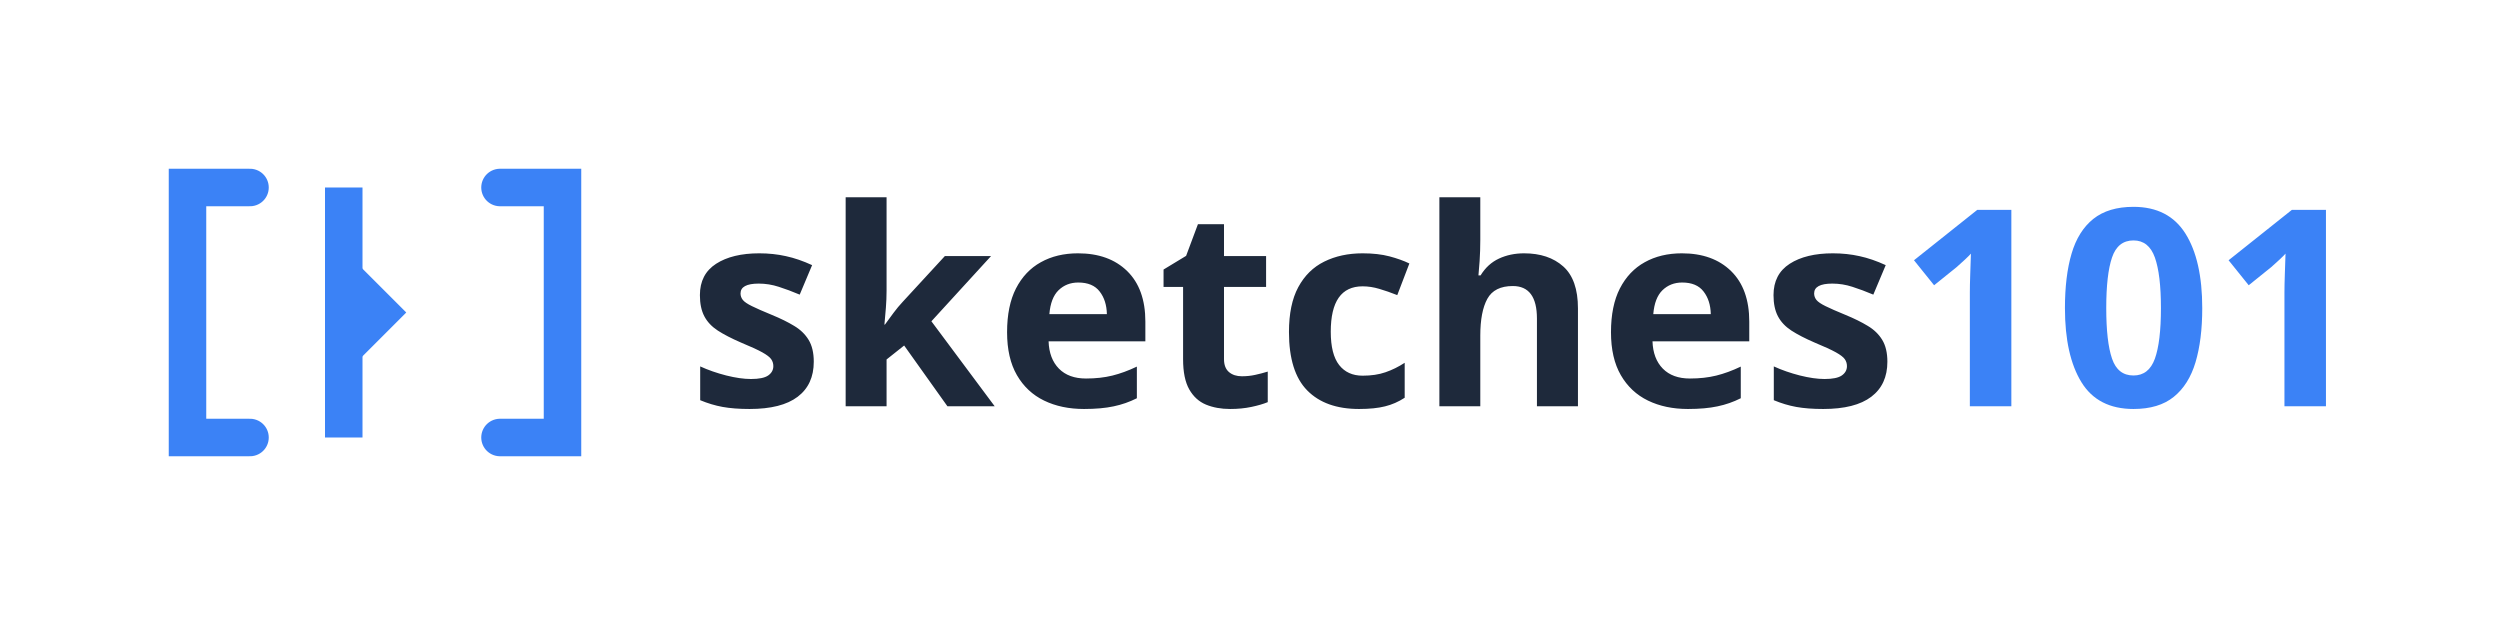
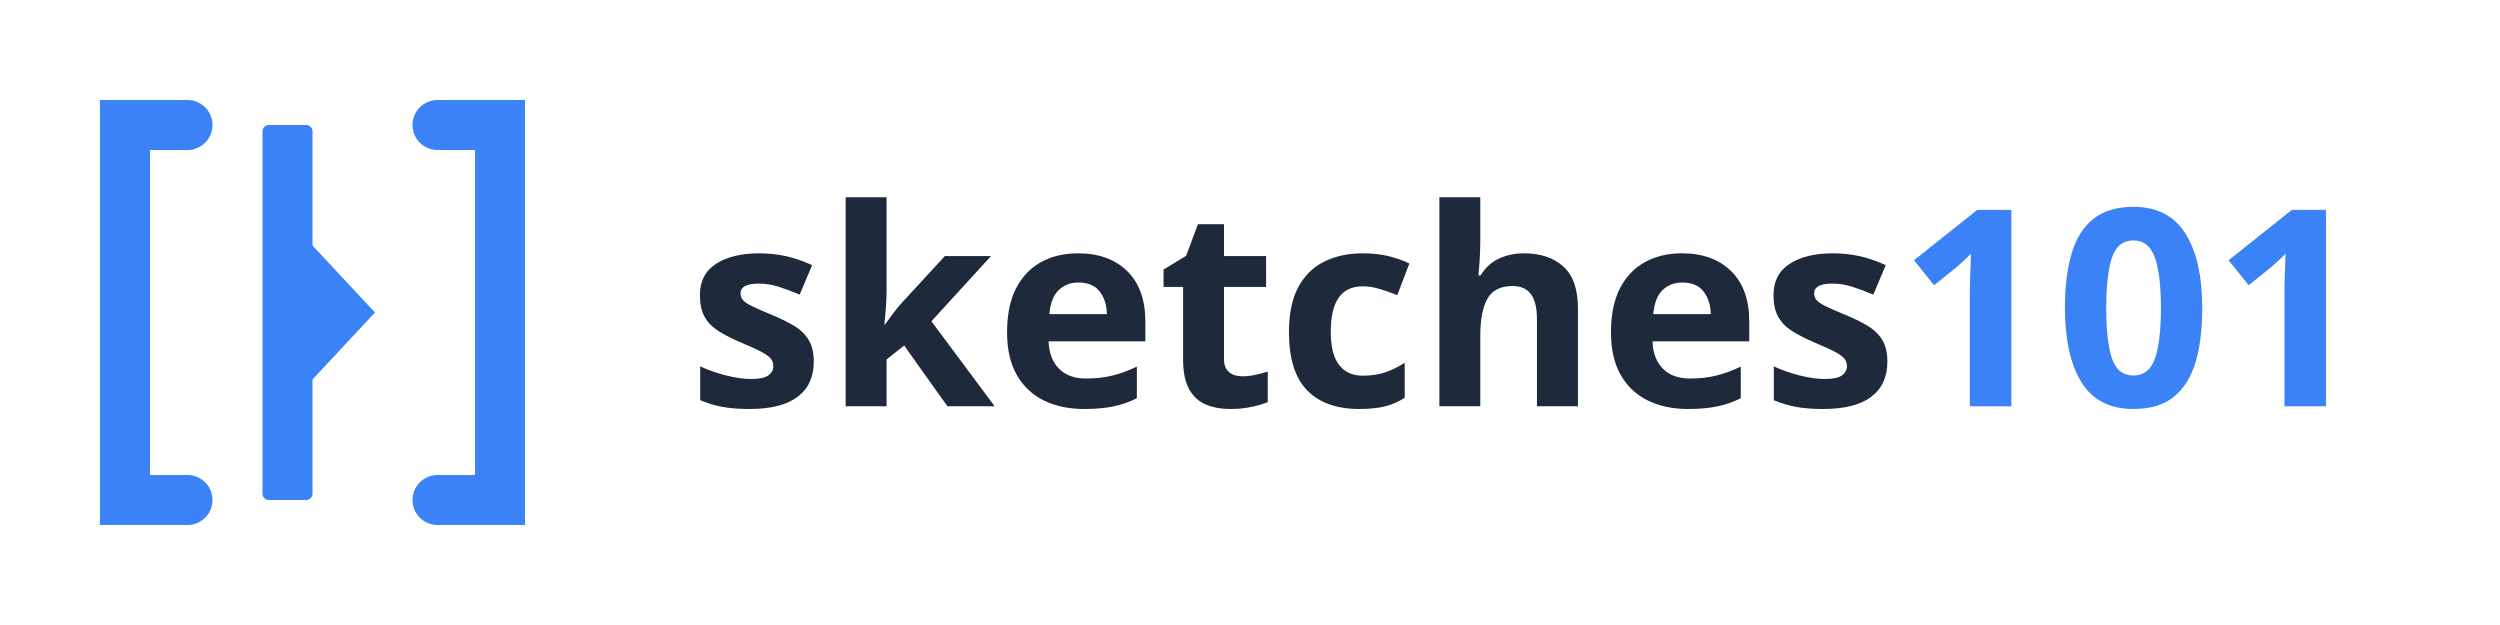
<svg xmlns="http://www.w3.org/2000/svg" viewBox="0 0 400 100" fill="none">
-   <path d="M40 30H30V70H40" stroke="#3B82F6" stroke-width="6" stroke-linecap="round" />
-   <path d="M55 40V60L65 50L55 40Z" fill="#3B82F6" />
-   <rect x="52" y="30" width="6" height="40" fill="#3B82F6" />
-   <path d="M80 30H90V70H80" stroke="#3B82F6" stroke-width="6" stroke-linecap="round" />
+   <path d="M30 20H20V80H30" stroke="#3B82F6" stroke-width="8" stroke-linecap="round" />
+   <rect x="42" y="20" width="8" height="60" fill="#3B82F6" rx="1" />
+   <path d="M46 35V65L60 50L46 35Z" fill="#3B82F6" />
+   <path d="M70 20H80V80H70" stroke="#3B82F6" stroke-width="8" stroke-linecap="round" />
  <text x="110" y="65" font-family="Space Grotesk, sans-serif" font-size="44" font-weight="700" fill="#1E293B">sketches<tspan fill="#3B82F6">101</tspan>
  </text>
</svg>
